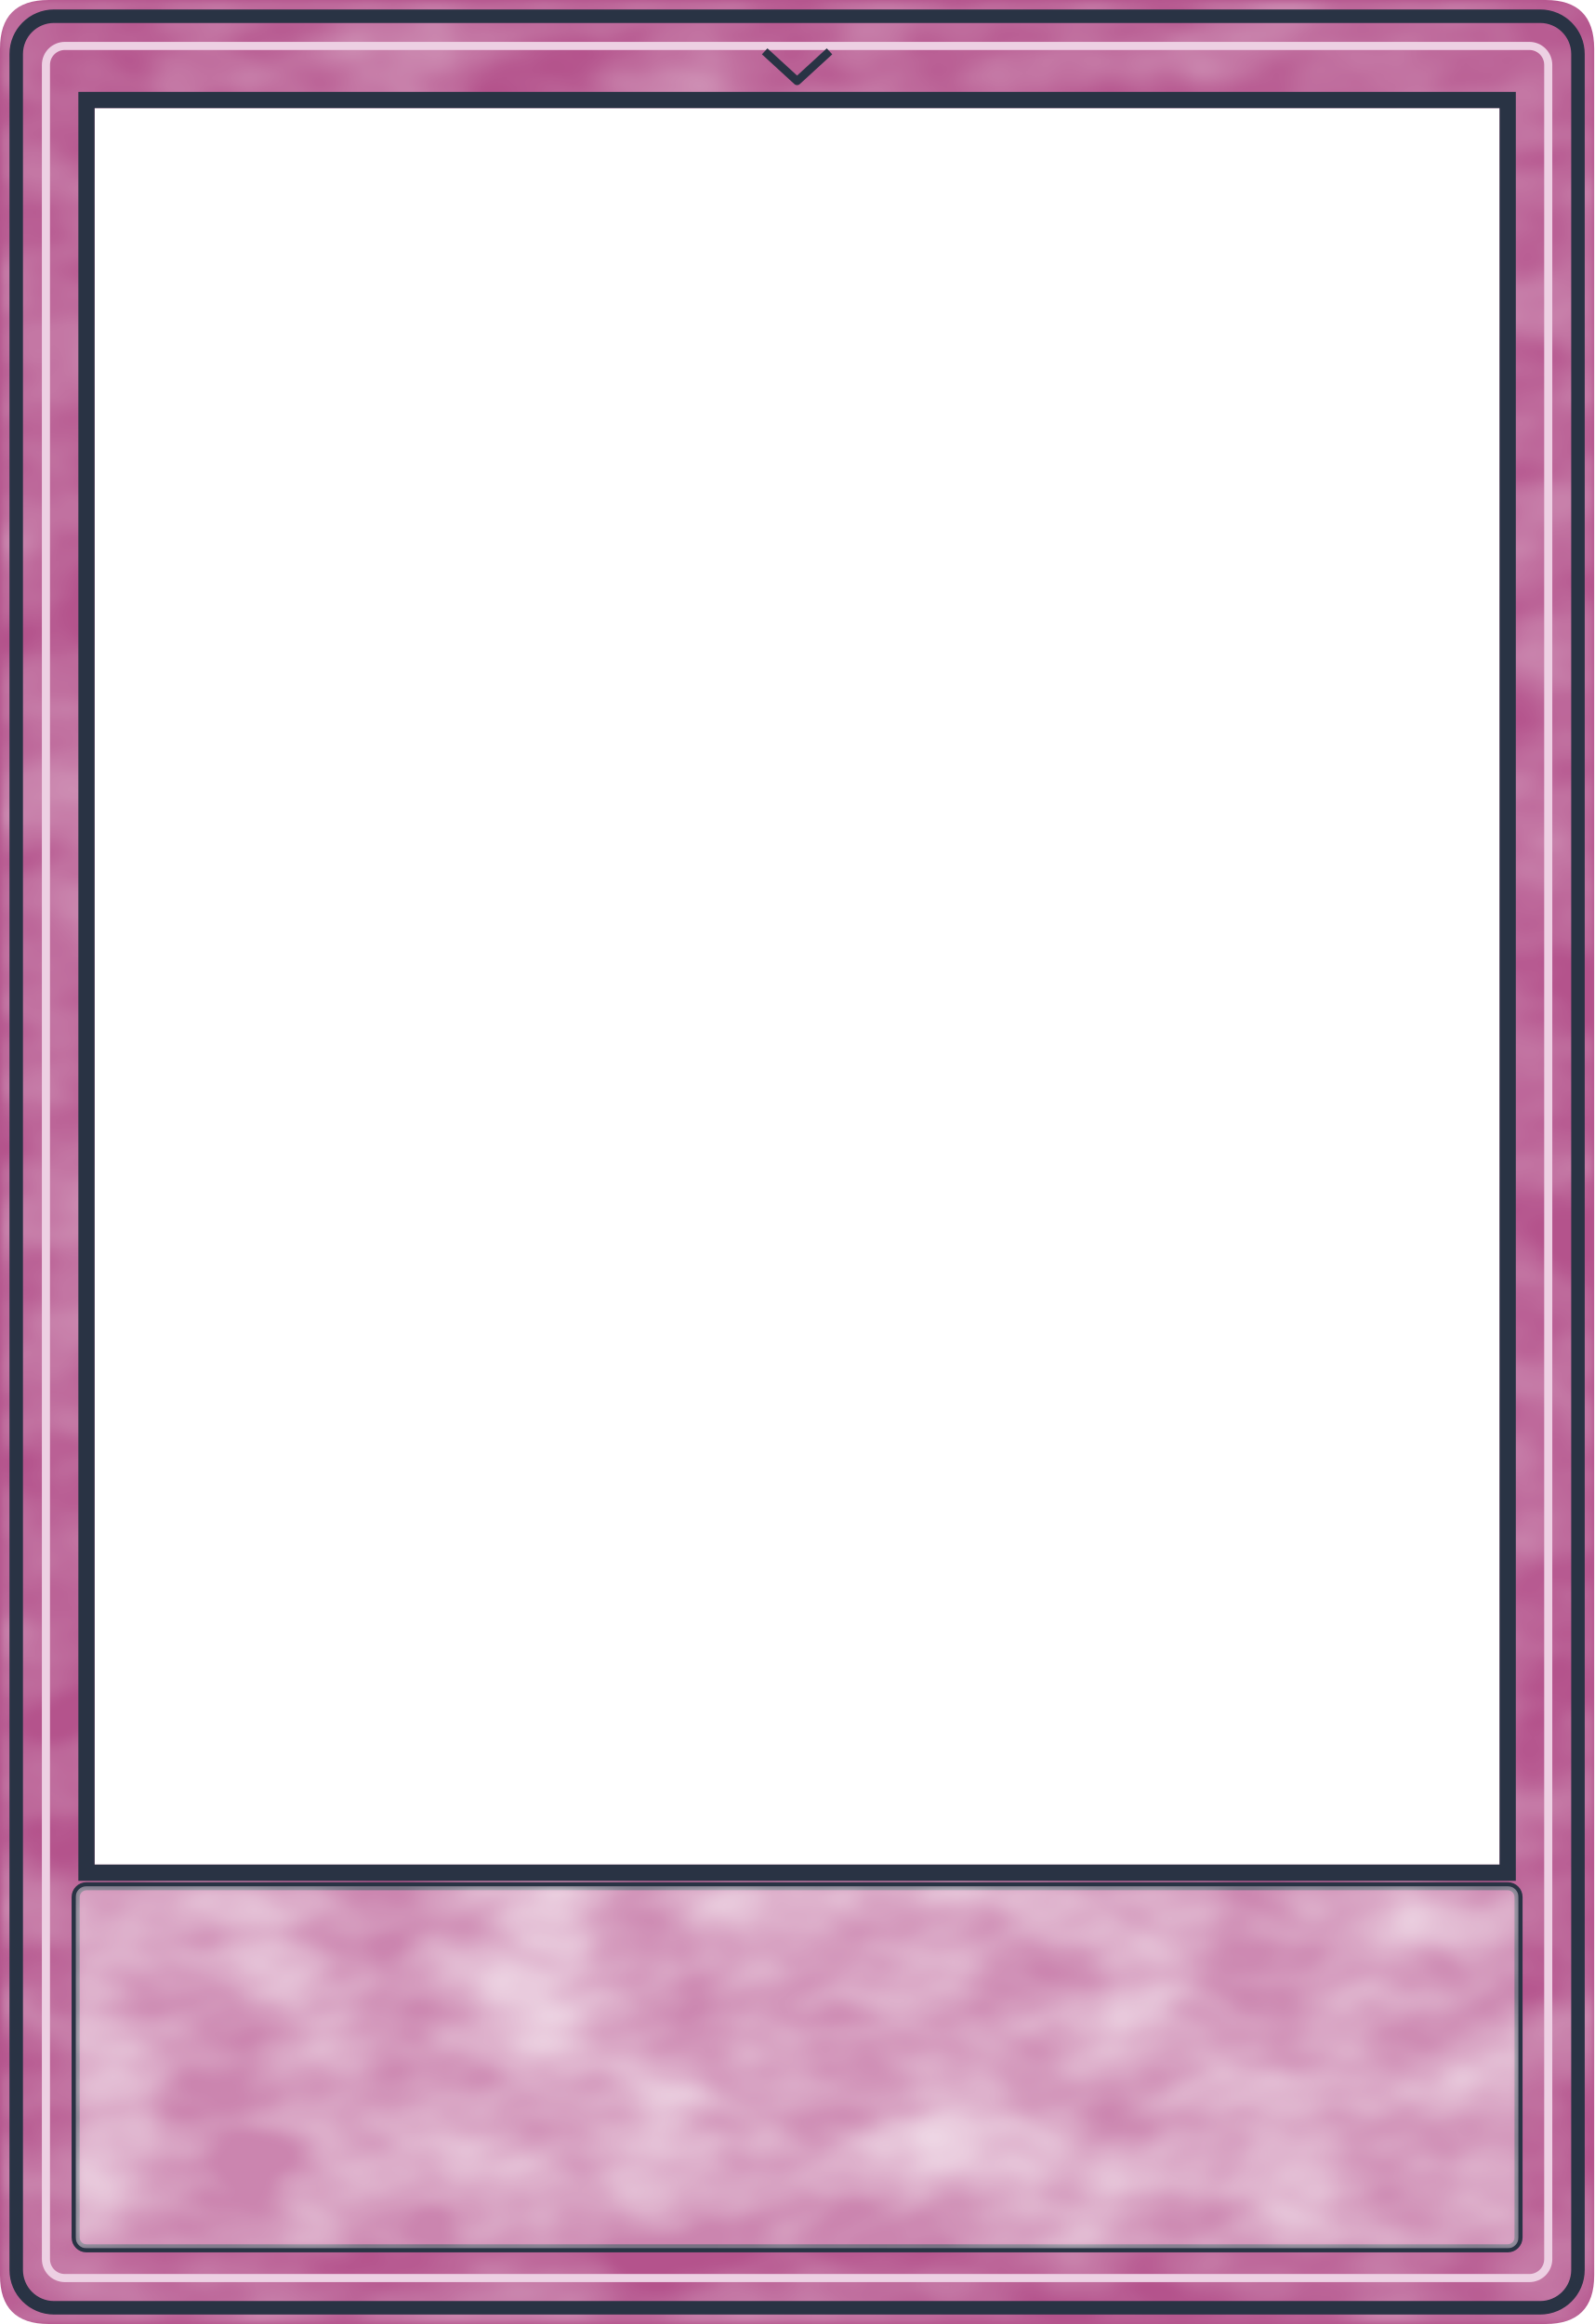
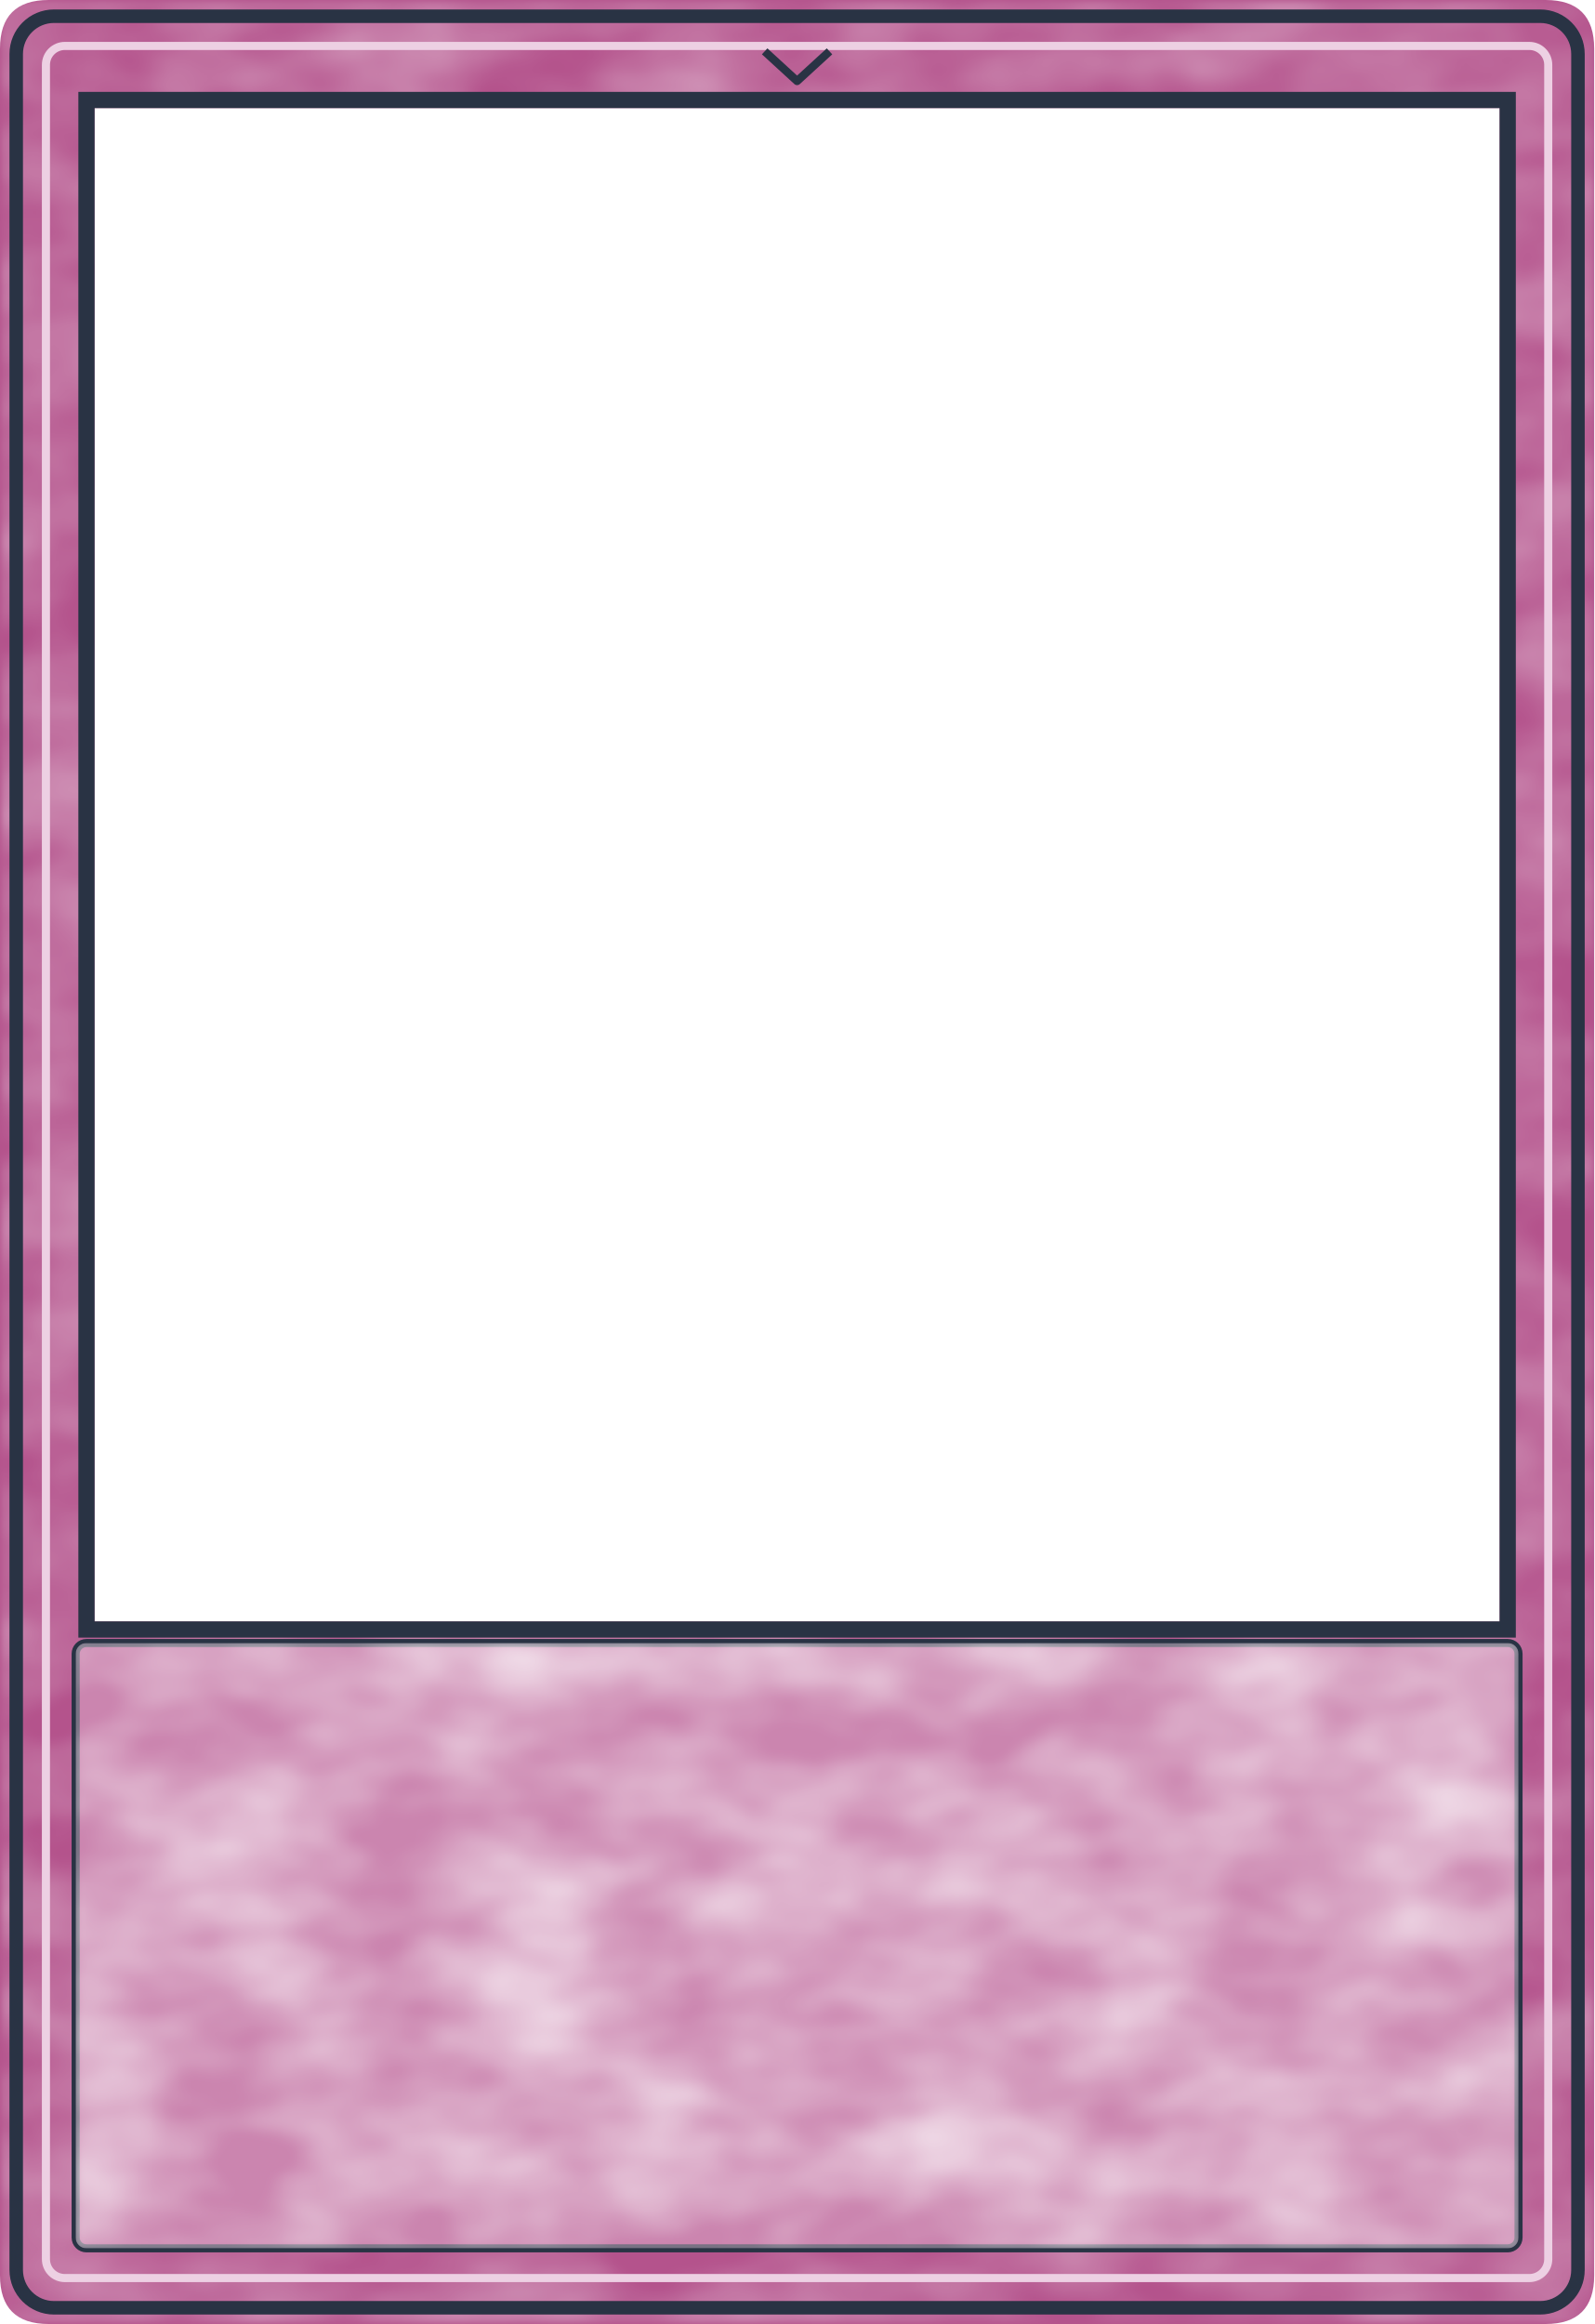
<svg xmlns="http://www.w3.org/2000/svg" width="590" height="860" viewBox="0 0 590 860">
  <g id="frame-base">
-     <path fill="#b4538c" fill-rule="evenodd" d="M18 0 H572 Q590 0 590 18 V842 Q590 860 572 860 H18 Q0 860 0 842 V18 Q0 0 18 0 Z M35 40 V690 H555 V40 Z" />
+     <path fill="#b4538c" fill-rule="evenodd" d="M18 0 H572 Q590 0 590 18 V842 Q590 860 572 860 H18 Q0 860 0 842 V18 Q0 0 18 0 Z M35 40 V600 H555 V40 Z" />
  </g>
  <g id="cloud-texture">
    <defs>
      <filter id="clouds" x="0" y="0" width="100%" height="100%">
        <feTurbulence type="fractalNoise" baseFrequency=".018 .032" numOctaves="3" seed="19" />
        <feColorMatrix type="matrix" values="0 0 0 0 1  0 0 0 0 1  0 0 0 0 1  1.3 0 0 0 -.35" />
        <feGaussianBlur stdDeviation="1.4" />
      </filter>
      <clipPath id="band-clip">
-         <rect x="28" y="698" width="534" height="134" rx="4" />
+         <rect x="28" y="608" width="534" height="224" rx="4" />
      </clipPath>
      <clipPath id="frame-clip">
-         <path clip-rule="evenodd" d="M0 0 H590 V860 H0 Z M35 40 V690 H555 V40 Z" />
+         <path clip-rule="evenodd" d="M0 0 H590 V860 H0 Z M35 40 V600 H555 V40 Z" />
      </clipPath>
    </defs>
    <g clip-path="url(#frame-clip)" opacity=".48">
      <rect width="590" height="860" filter="url(#clouds)" />
    </g>
  </g>
  <g id="border">
    <rect x="6" y="6" width="578" height="848" rx="14" fill="none" stroke="#293344" stroke-width="5" />
    <rect x="17" y="17" width="556" height="826" rx="7" fill="none" stroke="#edd0e3" stroke-width="3" />
-     <rect x="32" y="37" width="526" height="656" fill="none" stroke="#293344" stroke-width="6" />
+     <rect x="32" y="37" width="526" height="566" fill="none" stroke="#293344" stroke-width="6" />
  </g>
  <g id="information-band">
-     <rect x="28" y="698" width="534" height="134" rx="4" fill="#b4538c" stroke="#293344" stroke-width="3" />
+     <rect x="28" y="608" width="534" height="224" rx="4" fill="#b4538c" stroke="#293344" stroke-width="3" />
    <g clip-path="url(#band-clip)">
-       <rect x="28" y="698" width="534" height="134" fill="#edd0e3" opacity=".40" />
-       <rect x="28" y="698" width="534" height="134" filter="url(#clouds)" opacity=".85" />
+       <rect x="28" y="608" width="534" height="224" fill="#edd0e3" opacity=".40" />
+       <rect x="28" y="608" width="534" height="224" filter="url(#clouds)" opacity=".85" />
    </g>
  </g>
  <g id="type-signature">
    <path d="M-12 -5 L0 6 L12 -5" transform="translate(295 24)" fill="none" stroke="#293344" stroke-width="3" stroke-linejoin="round" />
  </g>
</svg>
